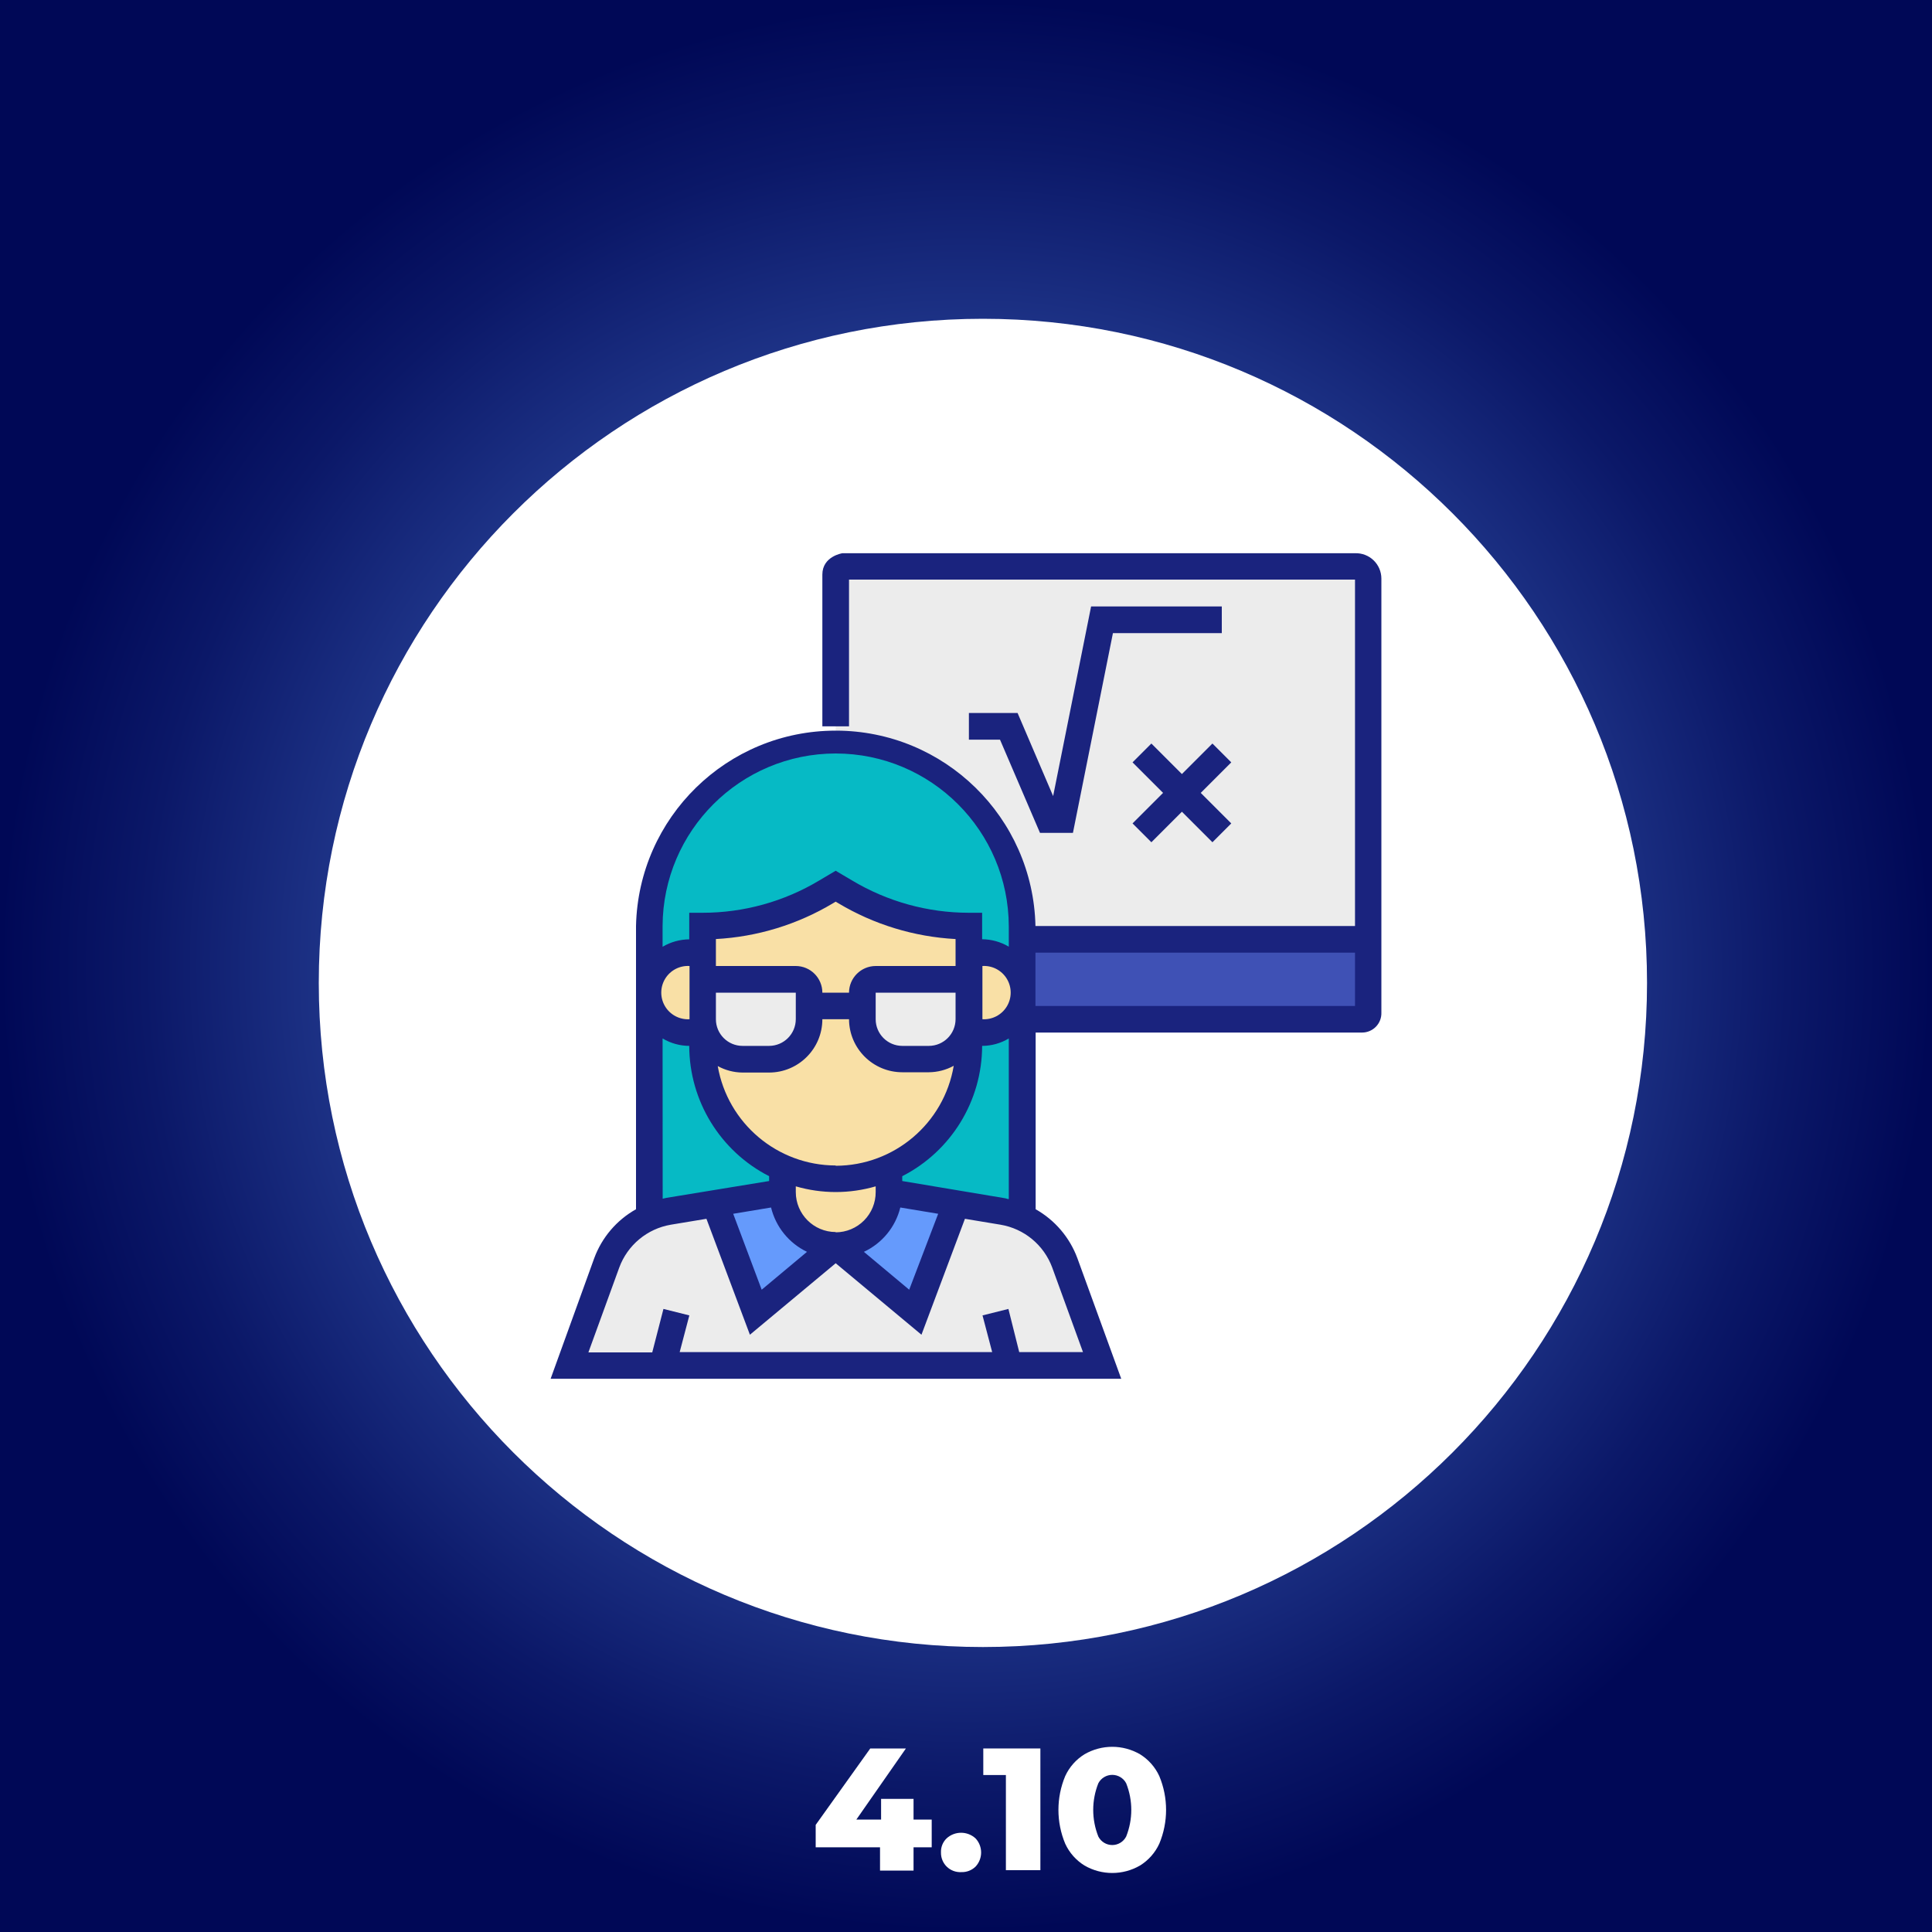
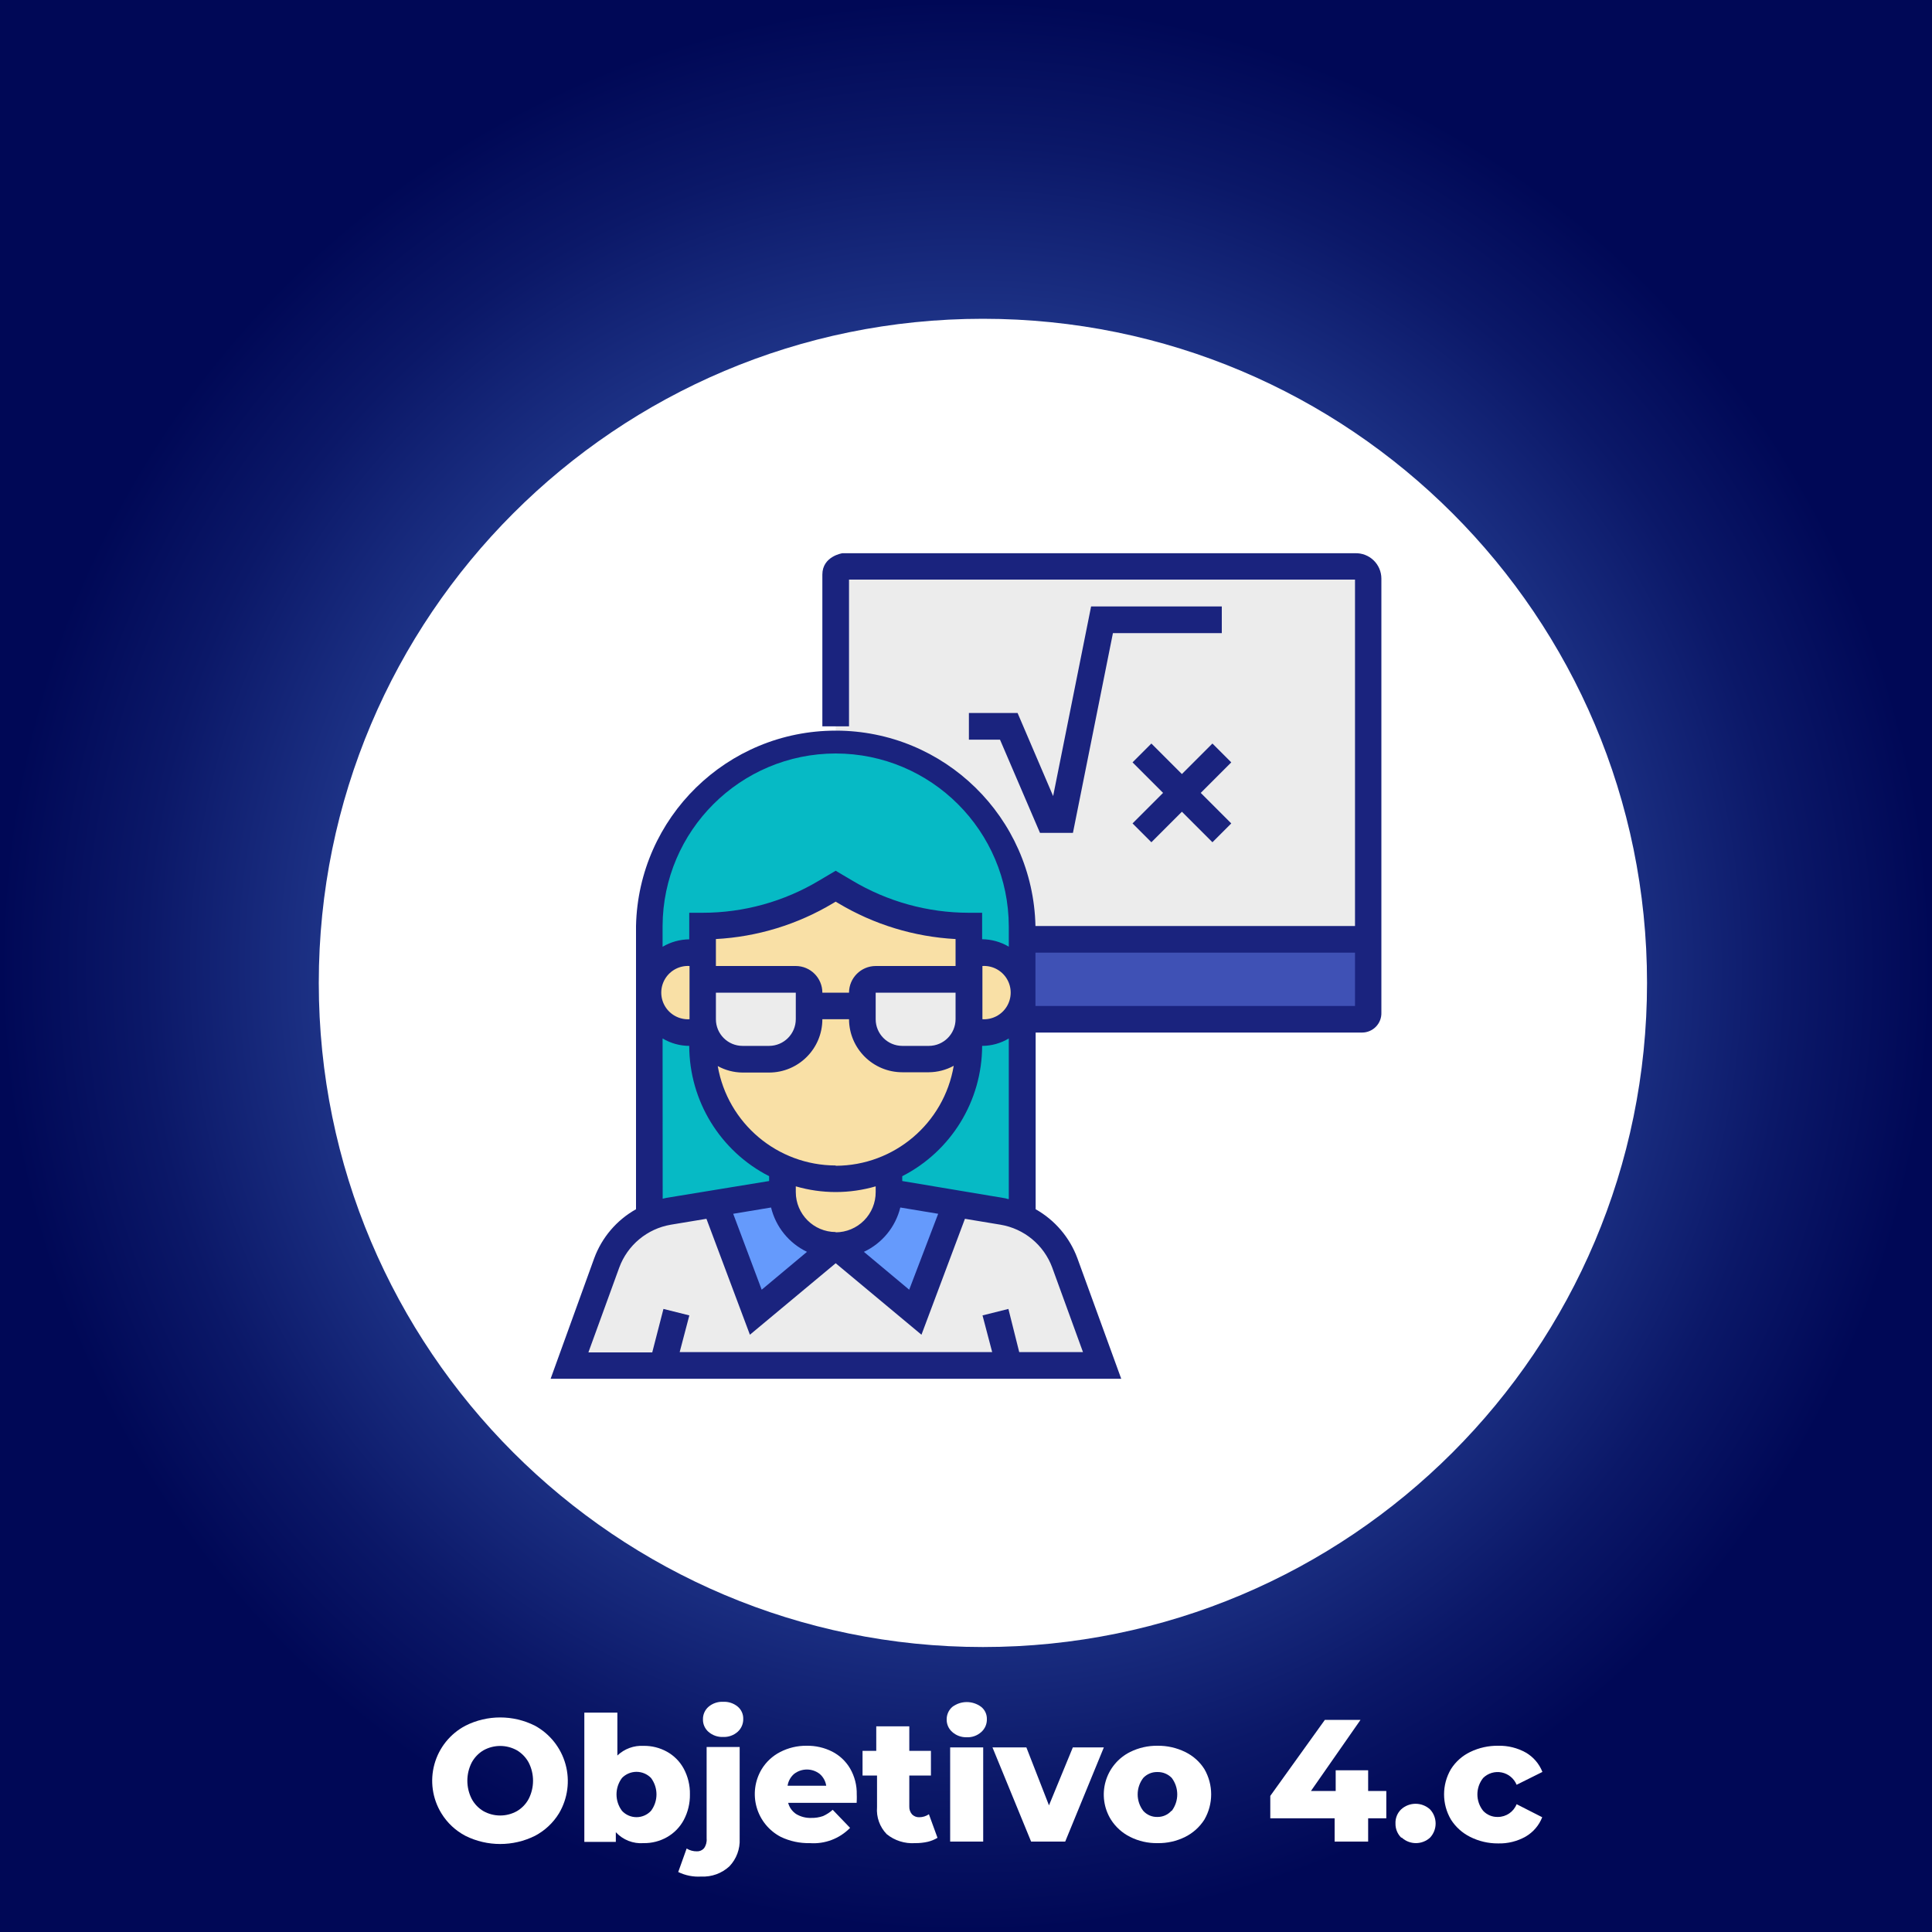
<svg xmlns="http://www.w3.org/2000/svg" id="Layer_1" data-name="Layer 1" viewBox="0 0 200 200">
  <defs>
    <style>.cls-1{fill:url(#radial-gradient);}.cls-2{fill:#fff;}.cls-3{fill:#3f51b5;}.cls-4{fill:#ececec;}.cls-5{fill:#06bac5;}.cls-6{fill:#f9e0a6;}.cls-7{fill:#659afc;}.cls-8{fill:#1a237e;}</style>
    <radialGradient id="radial-gradient" cx="100" cy="646" r="100" gradientTransform="translate(0 -546)" gradientUnits="userSpaceOnUse">
      <stop offset="0" stop-color="#659afc" />
      <stop offset="0.12" stop-color="#5785e4" />
      <stop offset="0.55" stop-color="#284298" />
      <stop offset="0.85" stop-color="#0b1868" />
      <stop offset="1" stop-color="#000856" />
    </radialGradient>
  </defs>
  <rect class="cls-1" width="200" height="200" />
  <circle class="cls-2" cx="101.75" cy="101.75" r="68.75" />
-   <path class="cls-2" d="M96.45,191.23H94.57v2.41H91.1v-2.41H84.44v-2.32L90.09,181h3.69l-5.13,7.36h2.56v-2.14h3.36v2.14h1.88Z" />
-   <path class="cls-2" d="M98,193.23a2,2,0,0,1-.59-1.46,1.92,1.92,0,0,1,.58-1.46,2.22,2.22,0,0,1,3,0,2.14,2.14,0,0,1,0,2.92,2,2,0,0,1-1.47.57A2,2,0,0,1,98,193.23Z" />
-   <path class="cls-2" d="M107.7,181v12.6h-3.57v-9.85h-2.34V181Z" />
-   <path class="cls-2" d="M112.27,193.12a5.2,5.2,0,0,1-2-2.26,9.08,9.08,0,0,1,0-7,5.2,5.2,0,0,1,2-2.26,5.73,5.73,0,0,1,5.74,0,5.2,5.2,0,0,1,2,2.26,9.08,9.08,0,0,1,0,7,5.2,5.2,0,0,1-2,2.26,5.73,5.73,0,0,1-5.74,0Zm4.31-3a7.45,7.45,0,0,0,0-5.52,1.63,1.63,0,0,0-2.88,0,7.45,7.45,0,0,0,0,5.52,1.62,1.62,0,0,0,2.88,0Z" />
  <rect class="cls-3" x="105.81" y="97.24" width="35.84" height="8.27" />
  <polygon class="cls-4" points="86.51 97.24 86.51 58.65 141.65 58.65 141.65 97.24 105.81 97.24 86.51 97.24" />
  <path class="cls-5" d="M67.21,127.57V95.86a19.3,19.3,0,0,1,19.3-19.29h0a19.3,19.3,0,0,1,19.3,19.29v31.71Z" />
  <path class="cls-6" d="M98.92,98.62h2.75a4.14,4.14,0,0,1,4.14,4.14h0a4.13,4.13,0,0,1-4.14,4.13H98.92V98.62Z" />
  <path class="cls-4" d="M110.21,130.73a8.27,8.27,0,0,0-6.41-5.34l-11.78-2H81l-11.78,2a8.29,8.29,0,0,0-6.41,5.34l-3.87,10.62h55.14Z" />
  <polygon class="cls-7" points="99 124.59 94.78 135.84 86.51 128.94 92.03 123.43 99 124.59" />
  <polygon class="cls-7" points="74.03 124.59 78.24 135.84 86.51 128.94 81 123.43 74.03 124.59" />
  <path class="cls-6" d="M74.11,98.62H71.35a4.14,4.14,0,0,0-4.14,4.14h0a4.14,4.14,0,0,0,4.14,4.13h2.76Z" />
  <path class="cls-6" d="M81,120.68v2.75A5.52,5.52,0,0,0,86.51,129h0A5.51,5.51,0,0,0,92,123.43v-2.75Z" />
  <path class="cls-6" d="M72.73,95.86v12.41a13.78,13.78,0,0,0,13.78,13.78h0a13.78,13.78,0,0,0,13.78-13.78V95.86h0a24.91,24.91,0,0,1-12.8-3.54l-1-.59-1,.59a24.88,24.88,0,0,1-12.8,3.54Z" />
  <path class="cls-4" d="M96.16,109.65H93.4a4.13,4.13,0,0,1-4.13-4.14v-2.75a1.38,1.38,0,0,1,1.38-1.38h8.27a1.37,1.37,0,0,1,1.37,1.38v2.75A4.13,4.13,0,0,1,96.16,109.65Z" />
  <path class="cls-4" d="M76.86,109.65h2.76a4.13,4.13,0,0,0,4.13-4.14v-2.75a1.37,1.37,0,0,0-1.37-1.38H74.11a1.38,1.38,0,0,0-1.38,1.38v2.75A4.13,4.13,0,0,0,76.86,109.65Z" />
  <path class="cls-8" d="M143,104.82V59.89a2.63,2.63,0,0,0-2.72-2.62H87.2s-2.07.31-2.07,2.21V75.19h2.76V60h52.38V95.86h-2.76v2.76h2.76v5.52H107.19V98.62h32.36V95.86H107.19a20.68,20.68,0,0,0-41.35,0v29.32a9.63,9.63,0,0,0-4.33,5.08L57,142.73h59.07l-4.54-12.48a9.67,9.67,0,0,0-4.32-5.07V106.89H141A2,2,0,0,0,143,104.82ZM79.82,125a6.9,6.9,0,0,0,3.72,4.59l-4.69,3.92-2.95-7.86Zm6.69,2.54a4.14,4.14,0,0,1-4.13-4.14v-.59a14.79,14.79,0,0,0,8.27,0v.59A4.15,4.15,0,0,1,86.51,127.57ZM93.2,125l3.92.65-3,7.86-4.69-3.92A6.89,6.89,0,0,0,93.2,125Zm-6.69-4.35A12.42,12.42,0,0,1,74.3,110.36a5.42,5.42,0,0,0,2.56.67h2.76a5.52,5.52,0,0,0,5.51-5.52h2.76A5.52,5.52,0,0,0,93.4,111h2.76a5.46,5.46,0,0,0,2.57-.67A12.42,12.42,0,0,1,86.51,120.68ZM98.92,100H90.65a2.77,2.77,0,0,0-2.76,2.76H85.13A2.76,2.76,0,0,0,82.38,100H74.11V97.21A26.38,26.38,0,0,0,86.24,93.5l.27-.16.27.16a26.39,26.39,0,0,0,12.14,3.71Zm-2.76,8.27H93.4a2.76,2.76,0,0,1-2.75-2.76v-2.75h8.27v2.75A2.77,2.77,0,0,1,96.16,108.27Zm-13.78-5.51v2.75a2.77,2.77,0,0,1-2.76,2.76H76.86a2.76,2.76,0,0,1-2.75-2.76v-2.75Zm-11,0v2.75a2.76,2.76,0,1,1,0-5.51Zm30.32,0V100a2.76,2.76,0,1,1,0,5.51ZM86.51,78a17.94,17.94,0,0,1,17.92,17.91V98a5.5,5.5,0,0,0-2.76-.77V94.49h-1.38A23.56,23.56,0,0,1,88.2,91.14l-1.69-1-1.69,1a23.5,23.5,0,0,1-12.09,3.35H71.35v2.75a5.53,5.53,0,0,0-2.76.77V95.86A17.94,17.94,0,0,1,86.51,78ZM68.59,107.5a5.43,5.43,0,0,0,2.76.77,15.18,15.18,0,0,0,8.27,13.49v.5L69,124l-.4.09Zm40.33,23.7,3.19,8.77h-6.6l-1.12-4.47-2.68.67,1,3.8H70.36l1-3.8-2.68-.67L67.52,140H60.91l3.19-8.77a6.93,6.93,0,0,1,5.35-4.45l3.68-.61,4.5,12,8.88-7.4,8.88,7.4,4.5-12,3.68.61A6.93,6.93,0,0,1,108.92,131.2Zm-4.49-7.07c-.14,0-.26-.07-.4-.09L93.4,122.26v-.5a15.18,15.18,0,0,0,8.27-13.49,5.4,5.4,0,0,0,2.76-.77" />
  <polygon class="cls-8" points="107.66 86.22 111.07 86.22 115.21 65.54 126.48 65.54 126.48 62.78 112.95 62.78 109.02 82.41 105.34 73.81 100.3 73.81 100.3 76.57 103.52 76.57 107.66 86.22" />
  <polygon class="cls-8" points="125.51 76.97 122.35 80.13 119.19 76.97 117.24 78.92 120.4 82.08 117.24 85.24 119.19 87.19 122.35 84.03 125.51 87.19 127.46 85.24 124.3 82.08 127.46 78.92 125.51 76.97" />
+   <path class="cls-2" d="M48.19,190.05a6.41,6.41,0,0,1-2.5-2.34,6.44,6.44,0,0,1,2.5-9.07,8,8,0,0,1,7.18,0,6.54,6.54,0,0,1,2.5,9.07,6.41,6.41,0,0,1-2.5,2.34,8.09,8.09,0,0,1-7.18,0Zm5.32-2.56a3.24,3.24,0,0,0,1.22-1.27,4.15,4.15,0,0,0,0-3.76,3.31,3.31,0,0,0-1.22-1.27,3.55,3.55,0,0,0-3.46,0,3.31,3.31,0,0,0-1.22,1.27,4.15,4.15,0,0,0,0,3.76,3.24,3.24,0,0,0,1.22,1.27,3.55,3.55,0,0,0,3.46,0Z" />
+   <path class="cls-2" d="M69.05,181.34a4.41,4.41,0,0,1,1.73,1.75,5.42,5.42,0,0,1,.64,2.66,5.48,5.48,0,0,1-.64,2.66,4.47,4.47,0,0,1-1.73,1.77,4.74,4.74,0,0,1-2.42.62,3.55,3.55,0,0,1-2.88-1.13v1H60.49V177.29h3.42v4.44a3.65,3.65,0,0,1,2.72-1A4.84,4.84,0,0,1,69.05,181.34Zm-1.66,6.12a2.84,2.84,0,0,0,0-3.41,2.1,2.1,0,0,0-3,0,2.84,2.84,0,0,0,0,3.41,2.05,2.05,0,0,0,3,0Z" />
+   <path class="cls-2" d="M70.21,193.79l.87-2.43a2,2,0,0,0,1.06.29.93.93,0,0,0,.74-.32,1.48,1.48,0,0,0,.27-1v-9.48h3.42v9.5a3.86,3.86,0,0,1-1.06,2.85,4,4,0,0,1-2.92,1.06A4.75,4.75,0,0,1,70.21,193.79Zm3.13-14.51a1.67,1.67,0,0,1-.57-1.29,1.69,1.69,0,0,1,.57-1.3,2.18,2.18,0,0,1,1.52-.52,2.2,2.2,0,0,1,1.51.5,1.6,1.6,0,0,1,.57,1.26,1.75,1.75,0,0,1-.57,1.34,2.13,2.13,0,0,1-1.51.54A2.18,2.18,0,0,1,73.34,179.28Z" />
+   <path class="cls-2" d="M88.68,186.63H81.59a2,2,0,0,0,.83,1.16,2.83,2.83,0,0,0,1.56.4A3.47,3.47,0,0,0,85.2,188a3.82,3.82,0,0,0,1-.65l1.8,1.87a5.28,5.28,0,0,1-4.16,1.58,6.63,6.63,0,0,1-3-.64,5,5,0,0,1-2-7,4.81,4.81,0,0,1,1.92-1.79,5.81,5.81,0,0,1,2.75-.65,5.65,5.65,0,0,1,2.65.61A4.57,4.57,0,0,1,88,183.07a5.15,5.15,0,0,1,.69,2.71S88.71,186.09,88.68,186.63Zm-6.47-3a2,2,0,0,0-.68,1.23h4a2,2,0,0,0-.68-1.23,2.16,2.16,0,0,0-2.64,0Z" />
+   <path class="cls-2" d="M97.05,190.25a3.6,3.6,0,0,1-1,.41,5.71,5.71,0,0,1-1.33.14,4.21,4.21,0,0,1-2.93-.93,3.59,3.59,0,0,1-1-2.79V183.8H89.29v-2.55h1.42v-2.54h3.42v2.54h2.24v2.55H94.13V187a1.18,1.18,0,0,0,.28.82,1,1,0,0,0,.75.3,1.77,1.77,0,0,0,1-.31Z" />
+   <path class="cls-2" d="M98.56,179.28A1.68,1.68,0,0,1,98,178a1.7,1.7,0,0,1,.58-1.3,2.49,2.49,0,0,1,3,0,1.57,1.57,0,0,1,.58,1.26,1.72,1.72,0,0,1-.58,1.34,2.1,2.1,0,0,1-1.51.54A2.16,2.16,0,0,1,98.56,179.28Zm-.2,1.61h3.42v9.75H98.36Z" />
+   <path class="cls-2" d="M114.27,180.89l-4,9.75h-3.53l-4-9.75h3.51l2.34,6,2.47-6Z" />
+   <path class="cls-2" d="M117,190.16a5,5,0,0,1-2-1.8,4.92,4.92,0,0,1,2-7,6.2,6.2,0,0,1,2.83-.64,6.29,6.29,0,0,1,2.85.64,4.83,4.83,0,0,1,2,1.78,5.22,5.22,0,0,1,0,5.22,5,5,0,0,1-2,1.8,6.16,6.16,0,0,1-2.85.64A6.1,6.1,0,0,1,117,190.16Zm4.3-2.7a2.84,2.84,0,0,0,0-3.41,2,2,0,0,0-1.48-.61,1.94,1.94,0,0,0-1.47.61,2.8,2.8,0,0,0,0,3.41,1.89,1.89,0,0,0,1.47.63A1.91,1.91,0,0,0,121.26,187.46Z" />
+   <path class="cls-2" d="M143.51,188.23h-1.88v2.41h-3.47v-2.41H131.5v-2.32l5.65-7.87h3.69l-5.13,7.36h2.56v-2.14h3.36v2.14h1.88Z" />
+   <path class="cls-2" d="M145.05,190.23a2,2,0,0,1-.59-1.46,1.92,1.92,0,0,1,.58-1.46,2.22,2.22,0,0,1,3,0,2.14,2.14,0,0,1,0,2.92,2.17,2.17,0,0,1-2.93,0Z" />
+   <path class="cls-2" d="M152.2,190.16a5,5,0,0,1-2-1.8,5.15,5.15,0,0,1,0-5.22,4.85,4.85,0,0,1,2-1.78,6.47,6.47,0,0,1,2.9-.64,5.59,5.59,0,0,1,2.86.71,4,4,0,0,1,1.71,2L157,184.76a2.13,2.13,0,0,0-3.46-.71,2.72,2.72,0,0,0,0,3.41,2,2,0,0,0,1.52.63,2.09,2.09,0,0,0,1.94-1.32l2.65,1.35a4,4,0,0,1-1.71,2,5.49,5.49,0,0,1-2.86.71A6.34,6.34,0,0,1,152.2,190.16Z" />
</svg>
